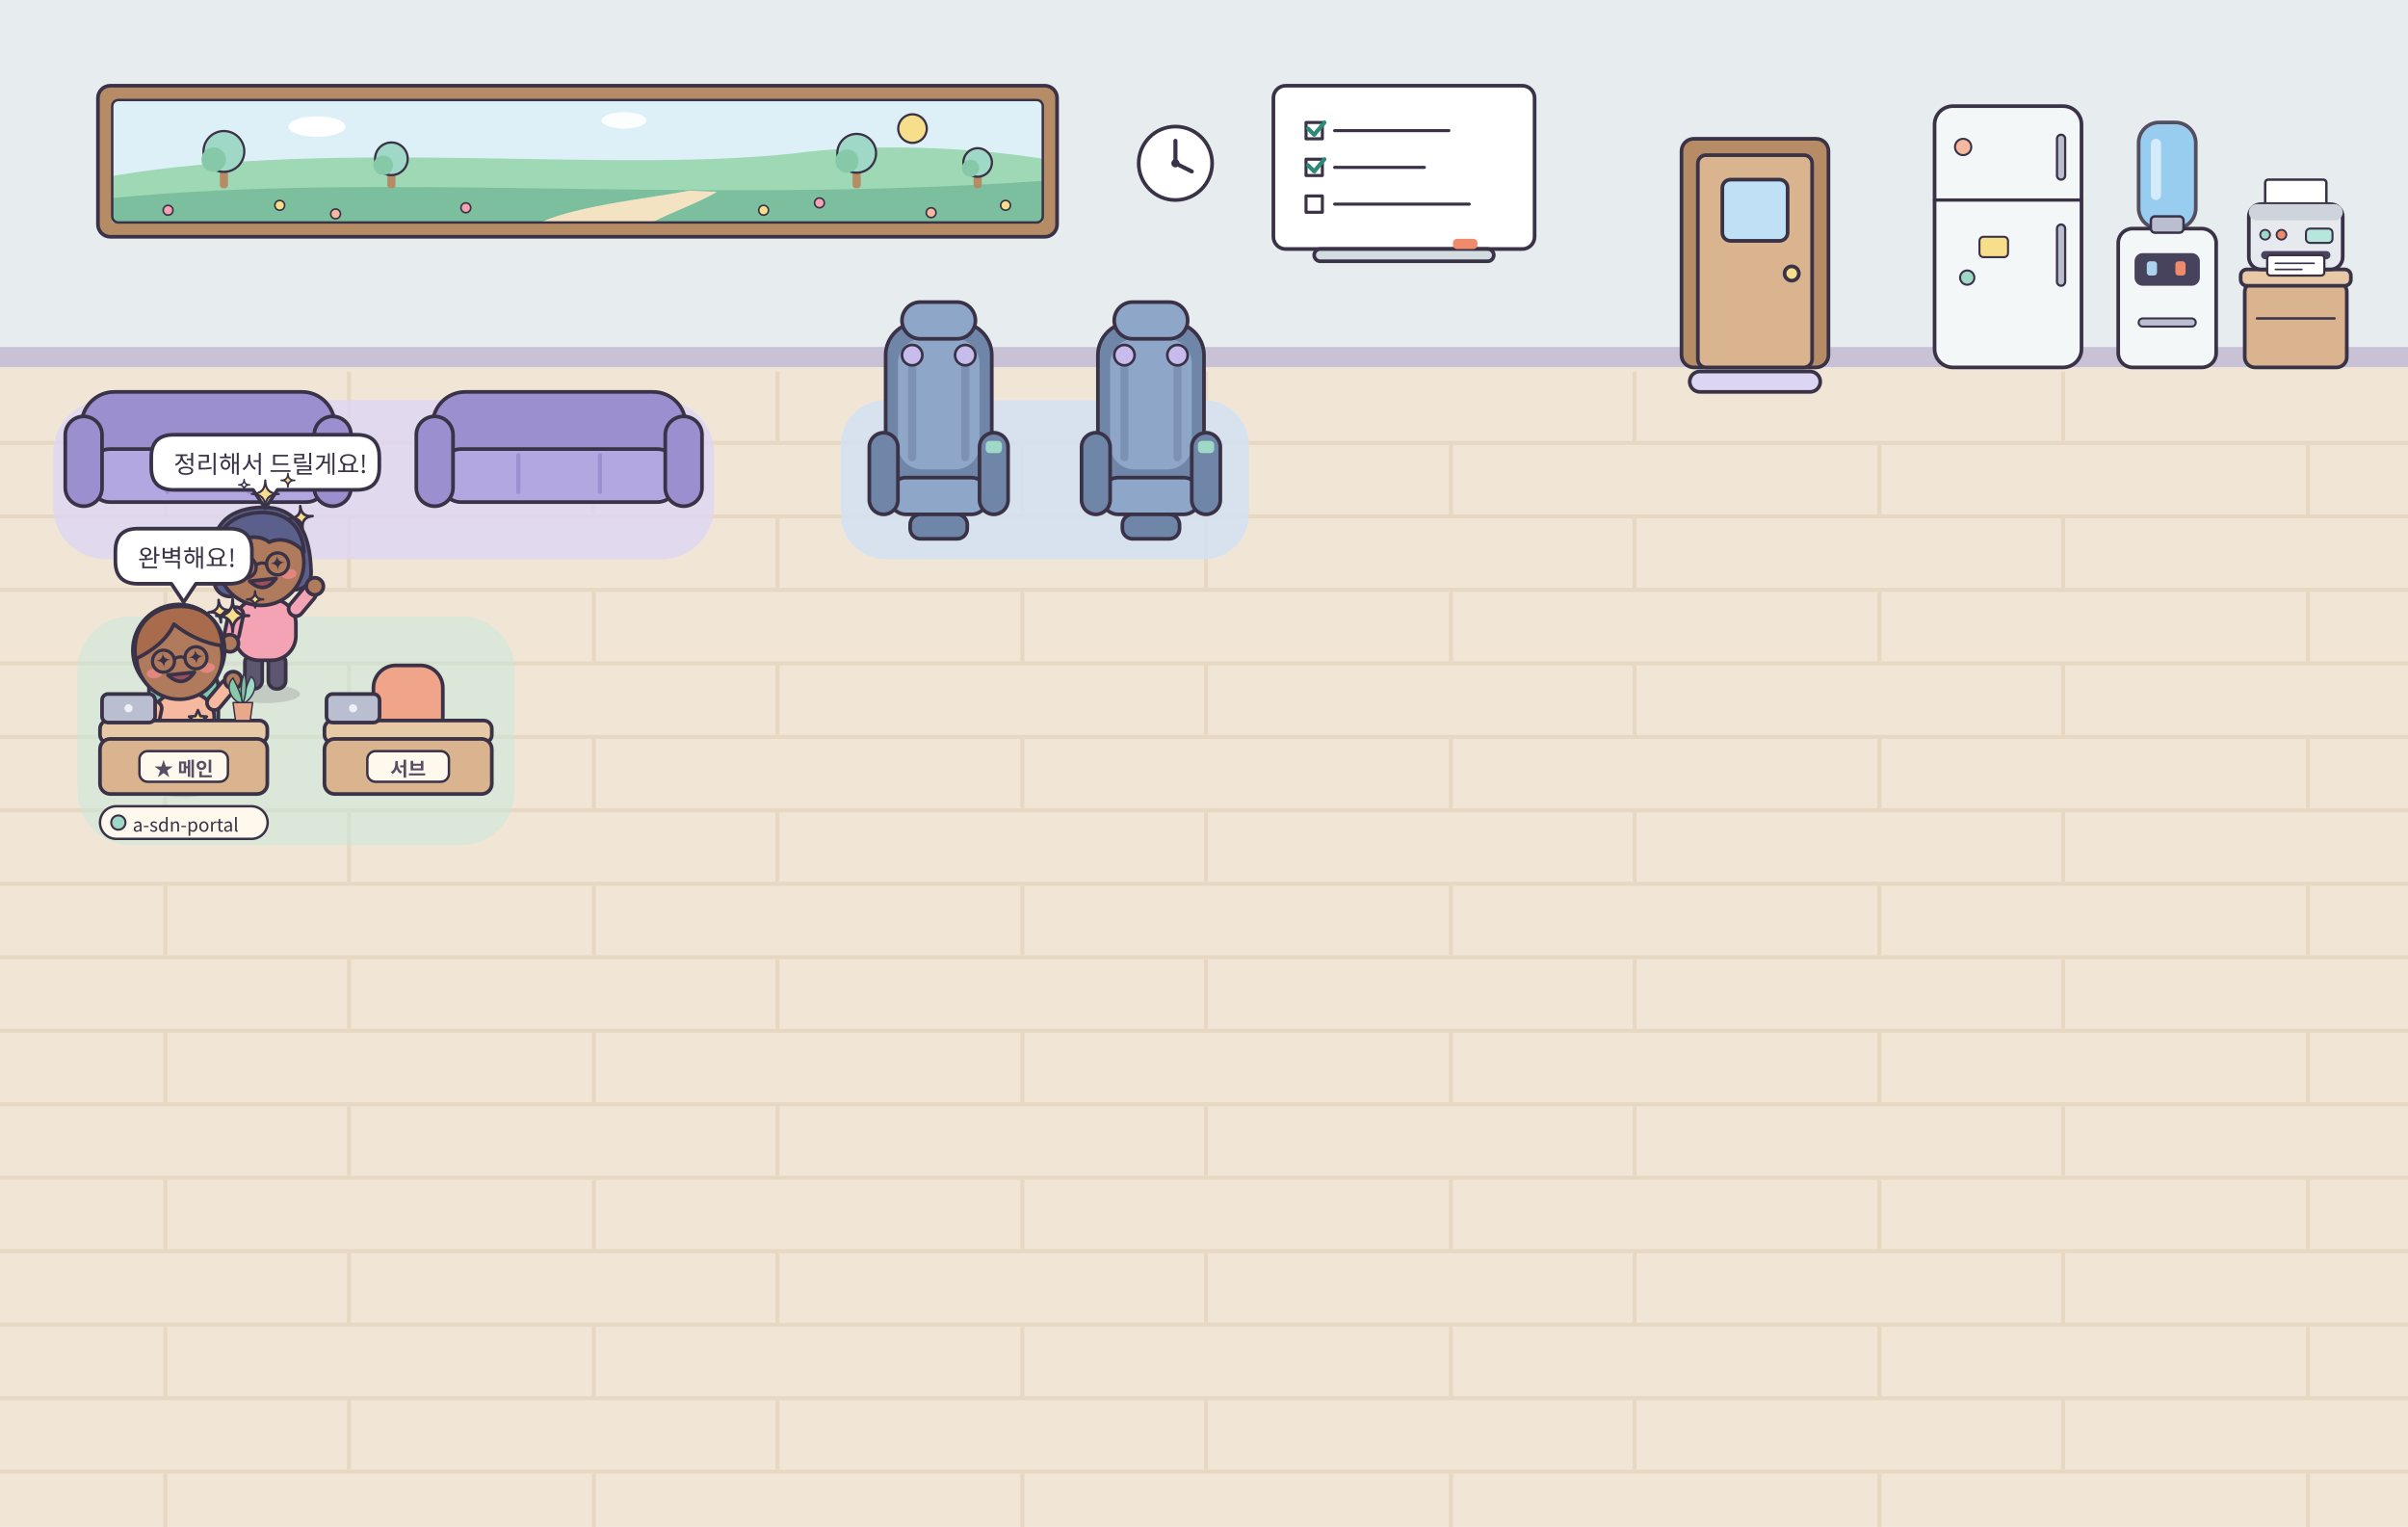
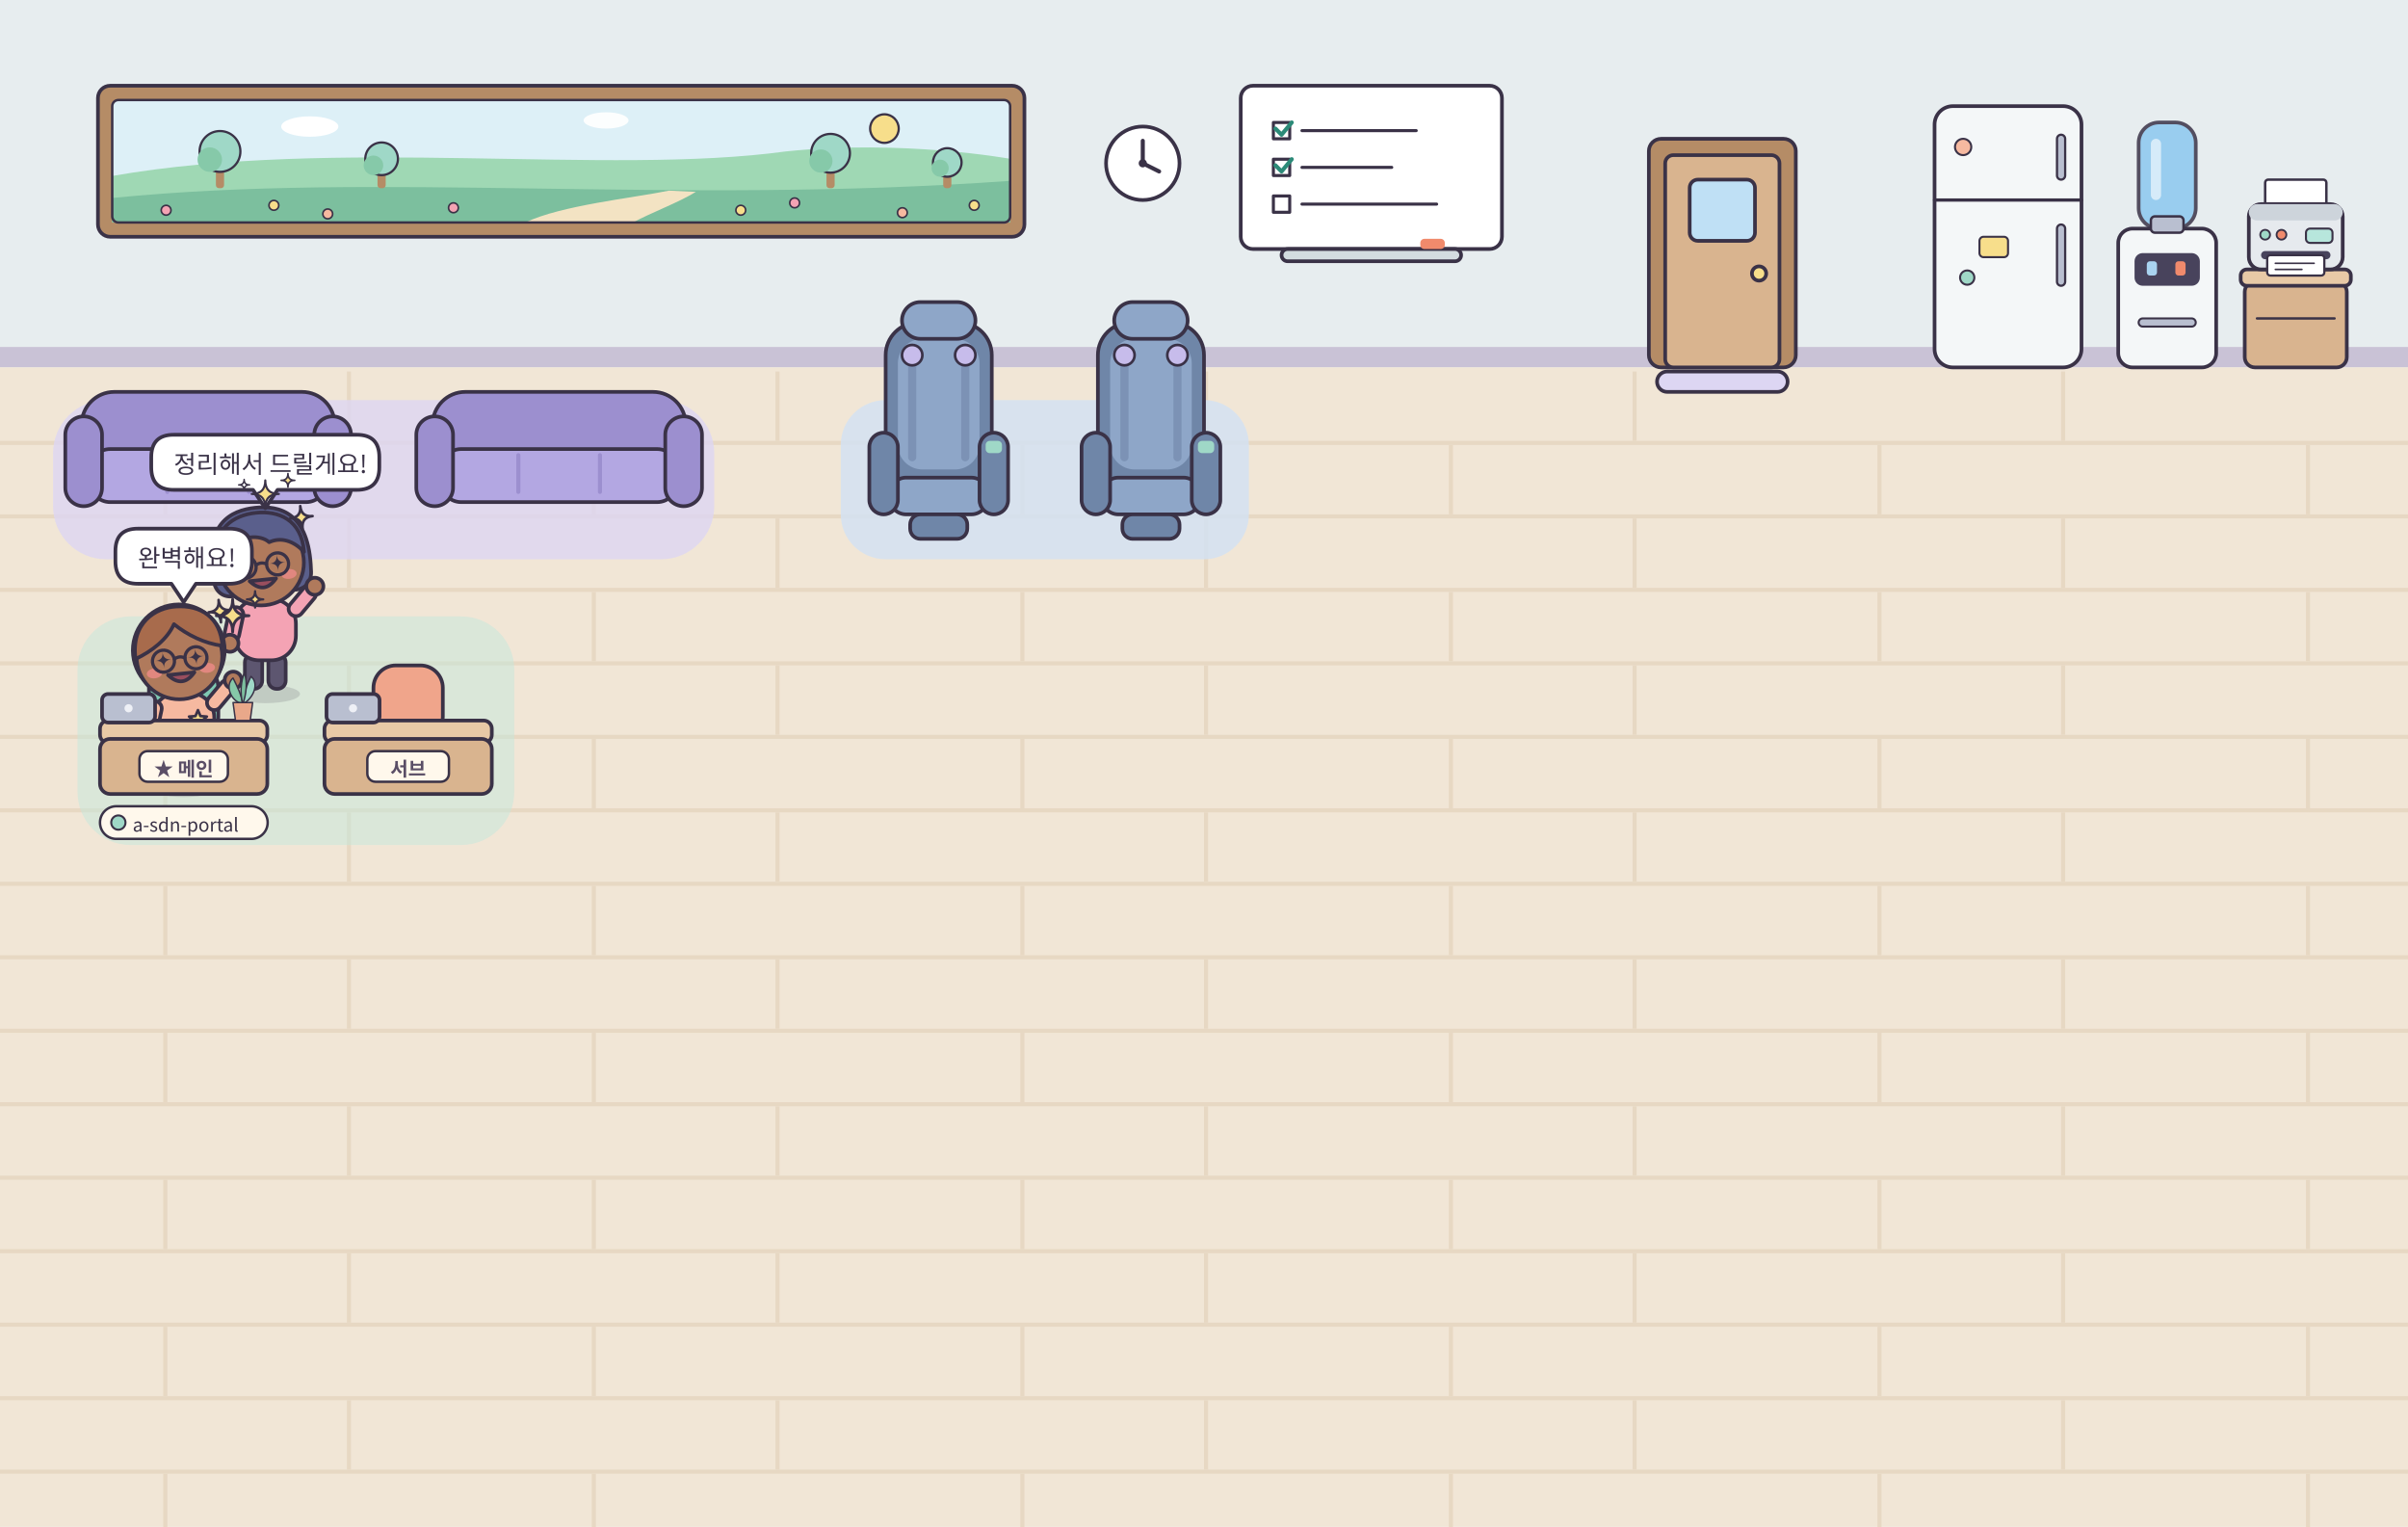
<svg xmlns="http://www.w3.org/2000/svg" viewBox="-20 -20 1180 748" width="1180" height="748" font-family="Apple SD Gothic Neo, Noto Sans CJK KR, Noto Sans KR, WenQuanYi Zen Hei, sans-serif">
  <rect x="-20" y="-20" width="1180" height="180" rx="0" fill="#E7EDEF" />
  <rect x="-20" y="150" width="1180" height="10" rx="0" fill="#C9C2D6" />
  <rect x="-20" y="160" width="1180" height="568" rx="0" fill="#F1E6D6" />
  <rect x="-20" y="196" width="1180" height="2" rx="0" fill="#E7D8C3" />
  <rect x="150" y="162" width="2" height="34" rx="0" fill="#E7D8C3" />
  <rect x="360" y="162" width="2" height="34" rx="0" fill="#E7D8C3" />
  <rect x="570" y="162" width="2" height="34" rx="0" fill="#E7D8C3" />
  <rect x="780" y="162" width="2" height="34" rx="0" fill="#E7D8C3" />
  <rect x="990" y="162" width="2" height="34" rx="0" fill="#E7D8C3" />
  <rect x="-20" y="232" width="1180" height="2" rx="0" fill="#E7D8C3" />
  <rect x="60" y="198" width="2" height="34" rx="0" fill="#E7D8C3" />
  <rect x="270" y="198" width="2" height="34" rx="0" fill="#E7D8C3" />
  <rect x="480" y="198" width="2" height="34" rx="0" fill="#E7D8C3" />
  <rect x="690" y="198" width="2" height="34" rx="0" fill="#E7D8C3" />
  <rect x="900" y="198" width="2" height="34" rx="0" fill="#E7D8C3" />
  <rect x="1110" y="198" width="2" height="34" rx="0" fill="#E7D8C3" />
  <rect x="-20" y="268" width="1180" height="2" rx="0" fill="#E7D8C3" />
  <rect x="150" y="234" width="2" height="34" rx="0" fill="#E7D8C3" />
  <rect x="360" y="234" width="2" height="34" rx="0" fill="#E7D8C3" />
  <rect x="570" y="234" width="2" height="34" rx="0" fill="#E7D8C3" />
  <rect x="780" y="234" width="2" height="34" rx="0" fill="#E7D8C3" />
  <rect x="990" y="234" width="2" height="34" rx="0" fill="#E7D8C3" />
  <rect x="-20" y="304" width="1180" height="2" rx="0" fill="#E7D8C3" />
  <rect x="60" y="270" width="2" height="34" rx="0" fill="#E7D8C3" />
  <rect x="270" y="270" width="2" height="34" rx="0" fill="#E7D8C3" />
  <rect x="480" y="270" width="2" height="34" rx="0" fill="#E7D8C3" />
  <rect x="690" y="270" width="2" height="34" rx="0" fill="#E7D8C3" />
  <rect x="900" y="270" width="2" height="34" rx="0" fill="#E7D8C3" />
  <rect x="1110" y="270" width="2" height="34" rx="0" fill="#E7D8C3" />
  <rect x="-20" y="340" width="1180" height="2" rx="0" fill="#E7D8C3" />
  <rect x="150" y="306" width="2" height="34" rx="0" fill="#E7D8C3" />
  <rect x="360" y="306" width="2" height="34" rx="0" fill="#E7D8C3" />
  <rect x="570" y="306" width="2" height="34" rx="0" fill="#E7D8C3" />
  <rect x="780" y="306" width="2" height="34" rx="0" fill="#E7D8C3" />
  <rect x="990" y="306" width="2" height="34" rx="0" fill="#E7D8C3" />
  <rect x="-20" y="376" width="1180" height="2" rx="0" fill="#E7D8C3" />
  <rect x="60" y="342" width="2" height="34" rx="0" fill="#E7D8C3" />
  <rect x="270" y="342" width="2" height="34" rx="0" fill="#E7D8C3" />
  <rect x="480" y="342" width="2" height="34" rx="0" fill="#E7D8C3" />
  <rect x="690" y="342" width="2" height="34" rx="0" fill="#E7D8C3" />
  <rect x="900" y="342" width="2" height="34" rx="0" fill="#E7D8C3" />
  <rect x="1110" y="342" width="2" height="34" rx="0" fill="#E7D8C3" />
  <rect x="-20" y="412" width="1180" height="2" rx="0" fill="#E7D8C3" />
  <rect x="150" y="378" width="2" height="34" rx="0" fill="#E7D8C3" />
  <rect x="360" y="378" width="2" height="34" rx="0" fill="#E7D8C3" />
  <rect x="570" y="378" width="2" height="34" rx="0" fill="#E7D8C3" />
  <rect x="780" y="378" width="2" height="34" rx="0" fill="#E7D8C3" />
  <rect x="990" y="378" width="2" height="34" rx="0" fill="#E7D8C3" />
  <rect x="-20" y="448" width="1180" height="2" rx="0" fill="#E7D8C3" />
  <rect x="60" y="414" width="2" height="34" rx="0" fill="#E7D8C3" />
  <rect x="270" y="414" width="2" height="34" rx="0" fill="#E7D8C3" />
  <rect x="480" y="414" width="2" height="34" rx="0" fill="#E7D8C3" />
  <rect x="690" y="414" width="2" height="34" rx="0" fill="#E7D8C3" />
  <rect x="900" y="414" width="2" height="34" rx="0" fill="#E7D8C3" />
  <rect x="1110" y="414" width="2" height="34" rx="0" fill="#E7D8C3" />
  <rect x="-20" y="484" width="1180" height="2" rx="0" fill="#E7D8C3" />
  <rect x="150" y="450" width="2" height="34" rx="0" fill="#E7D8C3" />
  <rect x="360" y="450" width="2" height="34" rx="0" fill="#E7D8C3" />
  <rect x="570" y="450" width="2" height="34" rx="0" fill="#E7D8C3" />
  <rect x="780" y="450" width="2" height="34" rx="0" fill="#E7D8C3" />
  <rect x="990" y="450" width="2" height="34" rx="0" fill="#E7D8C3" />
  <rect x="-20" y="520" width="1180" height="2" rx="0" fill="#E7D8C3" />
  <rect x="60" y="486" width="2" height="34" rx="0" fill="#E7D8C3" />
  <rect x="270" y="486" width="2" height="34" rx="0" fill="#E7D8C3" />
  <rect x="480" y="486" width="2" height="34" rx="0" fill="#E7D8C3" />
  <rect x="690" y="486" width="2" height="34" rx="0" fill="#E7D8C3" />
  <rect x="900" y="486" width="2" height="34" rx="0" fill="#E7D8C3" />
  <rect x="1110" y="486" width="2" height="34" rx="0" fill="#E7D8C3" />
  <rect x="-20" y="556" width="1180" height="2" rx="0" fill="#E7D8C3" />
  <rect x="150" y="522" width="2" height="34" rx="0" fill="#E7D8C3" />
  <rect x="360" y="522" width="2" height="34" rx="0" fill="#E7D8C3" />
  <rect x="570" y="522" width="2" height="34" rx="0" fill="#E7D8C3" />
  <rect x="780" y="522" width="2" height="34" rx="0" fill="#E7D8C3" />
  <rect x="990" y="522" width="2" height="34" rx="0" fill="#E7D8C3" />
  <rect x="-20" y="592" width="1180" height="2" rx="0" fill="#E7D8C3" />
  <rect x="60" y="558" width="2" height="34" rx="0" fill="#E7D8C3" />
  <rect x="270" y="558" width="2" height="34" rx="0" fill="#E7D8C3" />
  <rect x="480" y="558" width="2" height="34" rx="0" fill="#E7D8C3" />
  <rect x="690" y="558" width="2" height="34" rx="0" fill="#E7D8C3" />
  <rect x="900" y="558" width="2" height="34" rx="0" fill="#E7D8C3" />
  <rect x="1110" y="558" width="2" height="34" rx="0" fill="#E7D8C3" />
  <rect x="-20" y="628" width="1180" height="2" rx="0" fill="#E7D8C3" />
  <rect x="150" y="594" width="2" height="34" rx="0" fill="#E7D8C3" />
  <rect x="360" y="594" width="2" height="34" rx="0" fill="#E7D8C3" />
  <rect x="570" y="594" width="2" height="34" rx="0" fill="#E7D8C3" />
  <rect x="780" y="594" width="2" height="34" rx="0" fill="#E7D8C3" />
  <rect x="990" y="594" width="2" height="34" rx="0" fill="#E7D8C3" />
  <rect x="-20" y="664" width="1180" height="2" rx="0" fill="#E7D8C3" />
  <rect x="60" y="630" width="2" height="34" rx="0" fill="#E7D8C3" />
  <rect x="270" y="630" width="2" height="34" rx="0" fill="#E7D8C3" />
  <rect x="480" y="630" width="2" height="34" rx="0" fill="#E7D8C3" />
  <rect x="690" y="630" width="2" height="34" rx="0" fill="#E7D8C3" />
  <rect x="900" y="630" width="2" height="34" rx="0" fill="#E7D8C3" />
  <rect x="1110" y="630" width="2" height="34" rx="0" fill="#E7D8C3" />
  <rect x="-20" y="700" width="1180" height="2" rx="0" fill="#E7D8C3" />
  <rect x="150" y="666" width="2" height="34" rx="0" fill="#E7D8C3" />
  <rect x="360" y="666" width="2" height="34" rx="0" fill="#E7D8C3" />
  <rect x="570" y="666" width="2" height="34" rx="0" fill="#E7D8C3" />
  <rect x="780" y="666" width="2" height="34" rx="0" fill="#E7D8C3" />
  <rect x="990" y="666" width="2" height="34" rx="0" fill="#E7D8C3" />
  <rect x="-20" y="736" width="1180" height="2" rx="0" fill="#E7D8C3" />
  <rect x="60" y="702" width="2" height="34" rx="0" fill="#E7D8C3" />
  <rect x="270" y="702" width="2" height="34" rx="0" fill="#E7D8C3" />
  <rect x="480" y="702" width="2" height="34" rx="0" fill="#E7D8C3" />
  <rect x="690" y="702" width="2" height="34" rx="0" fill="#E7D8C3" />
  <rect x="900" y="702" width="2" height="34" rx="0" fill="#E7D8C3" />
  <rect x="1110" y="702" width="2" height="34" rx="0" fill="#E7D8C3" />
  <rect x="18" y="282" width="214" height="112" rx="26" fill="#C3E7DC" opacity="0.5" />
  <rect x="6" y="176" width="324" height="78" rx="26" fill="#DDD6F3" opacity="0.8" />
  <rect x="392" y="176" width="200" height="78" rx="22" fill="#D4E2F2" opacity="0.85" />
-   <rect x="808" y="162" width="64" height="10" rx="5" fill="#DDD6F3" stroke="#3A3247" stroke-width="1.8" stroke-linecap="round" stroke-linejoin="round" />
-   <rect x="28" y="22" width="470" height="74" rx="6" fill="#B58C66" stroke="#3A3247" stroke-width="1.8" stroke-linecap="round" stroke-linejoin="round" />
-   <rect x="35" y="29" width="456" height="60" rx="3" fill="#DDF0F7" />
-   <circle cx="427.16" cy="43" r="7" fill="#F7DE8B" stroke="#3A3247" stroke-width="1.1" stroke-linecap="round" stroke-linejoin="round" />
-   <ellipse cx="135.32" cy="42" rx="14" ry="5" fill="#FFFFFF" />
-   <ellipse cx="285.8" cy="39" rx="11" ry="4" fill="#FFFFFF" opacity="0.9" />
-   <path d="M35,66.2 C149,47 285.8,66.2 377,54.2 C436.28,48.2 491,57.8 491,57.8 L491,89 L35,89 Z" fill="#9FD8B4" />
-   <path d="M35,77 C171.8,63.8 317.72,80.6 491,68.6 L491,89 L35,89 Z" fill="#7CBF9E" />
-   <path d="M244.76,89 C263,80.6 299.48,77 317.72,73.4 L331.4,74 C322.28,79.4 308.6,84.2 299.48,89 Z" fill="#F3E3C3" />
-   <rect x="87.72" y="60.2" width="4" height="12" rx="1.5" fill="#B58C66" />
-   <circle cx="89.72" cy="54.2" r="10" fill="#9FD8C7" stroke="#3A3247" stroke-width="1.1" stroke-linecap="round" stroke-linejoin="round" />
-   <circle cx="84.72" cy="58.2" r="6" fill="#86C9A9" />
-   <rect x="169.8" y="62.6" width="4" height="9.6" rx="1.5" fill="#B58C66" />
-   <circle cx="171.8" cy="57.8" r="8" fill="#9FD8C7" stroke="#3A3247" stroke-width="1.1" stroke-linecap="round" stroke-linejoin="round" />
-   <circle cx="167.8" cy="61" r="4.8" fill="#86C9A9" />
-   <rect x="397.8" y="60.8" width="4" height="11.4" rx="1.5" fill="#B58C66" />
-   <circle cx="399.8" cy="55.1" r="9.5" fill="#9FD8C7" stroke="#3A3247" stroke-width="1.1" stroke-linecap="round" stroke-linejoin="round" />
-   <circle cx="395.05" cy="58.9" r="5.7" fill="#86C9A9" />
-   <rect x="457.08" y="63.8" width="4" height="8.4" rx="1.5" fill="#B58C66" />
-   <circle cx="459.08" cy="59.6" r="7" fill="#9FD8C7" stroke="#3A3247" stroke-width="1.1" stroke-linecap="round" stroke-linejoin="round" />
-   <circle cx="455.58" cy="62.4" r="4.2" fill="#86C9A9" />
-   <circle cx="62.36" cy="83" r="2.4" fill="#F4A3B4" stroke="#3A3247" stroke-width="0.8" stroke-linecap="round" stroke-linejoin="round" />
-   <circle cx="117.08" cy="80.6" r="2.4" fill="#F7DE8B" stroke="#3A3247" stroke-width="0.8" stroke-linecap="round" stroke-linejoin="round" />
-   <circle cx="144.44" cy="84.8" r="2.4" fill="#F6B9A0" stroke="#3A3247" stroke-width="0.8" stroke-linecap="round" stroke-linejoin="round" />
-   <circle cx="208.28" cy="81.8" r="2.4" fill="#F4A3B4" stroke="#3A3247" stroke-width="0.8" stroke-linecap="round" stroke-linejoin="round" />
-   <circle cx="354.2" cy="83" r="2.4" fill="#F7DE8B" stroke="#3A3247" stroke-width="0.8" stroke-linecap="round" stroke-linejoin="round" />
-   <circle cx="381.56" cy="79.4" r="2.4" fill="#F4A3B4" stroke="#3A3247" stroke-width="0.8" stroke-linecap="round" stroke-linejoin="round" />
-   <circle cx="436.28" cy="84.2" r="2.4" fill="#F6B9A0" stroke="#3A3247" stroke-width="0.8" stroke-linecap="round" stroke-linejoin="round" />
-   <circle cx="472.76" cy="80.6" r="2.4" fill="#F7DE8B" stroke="#3A3247" stroke-width="0.8" stroke-linecap="round" stroke-linejoin="round" />
-   <rect x="35" y="29" width="456" height="60" rx="3" fill="none" stroke="#3A3247" stroke-width="1.2" stroke-linecap="round" stroke-linejoin="round" />
-   <circle cx="556" cy="60" r="18" fill="#FFFFFF" stroke="#3A3247" stroke-width="1.8" stroke-linecap="round" stroke-linejoin="round" />
-   <path d="M556,60 L556,49 M556,60 L564,64" fill="none" stroke="#3A3247" stroke-width="2" stroke-linecap="round" stroke-linejoin="round" />
-   <circle cx="556" cy="60" r="2" fill="#3A3247" />
-   <rect x="604" y="22" width="128" height="80" rx="6" fill="#FFFFFF" stroke="#3A3247" stroke-width="1.8" stroke-linecap="round" stroke-linejoin="round" />
-   <path d="M620,40 L628,40 L628,48 L620,48 Z M634,44 L690,44 M620,58 L628,58 L628,66 L620,66 Z M634,62 L678,62 M620,76 L628,76 L628,84 L620,84 Z M634,80 L700,80" fill="none" stroke="#3A3247" stroke-width="1.5" stroke-linecap="round" stroke-linejoin="round" />
-   <path d="M621,43 L624,46 L629,40 M621,61 L624,64 L629,58" fill="none" stroke="#2C8A78" stroke-width="2" stroke-linecap="round" stroke-linejoin="round" />
-   <rect x="624" y="102" width="88" height="6" rx="3" fill="#D3DCE0" stroke="#3A3247" stroke-width="1.8" stroke-linecap="round" stroke-linejoin="round" />
-   <rect x="692" y="97" width="12" height="5" rx="2" fill="#F08A6C" />
-   <rect x="804" y="48" width="72" height="112" rx="6" fill="#B58C66" stroke="#3A3247" stroke-width="1.8" stroke-linecap="round" stroke-linejoin="round" />
-   <rect x="812" y="56" width="56" height="104" rx="4" fill="#D9B48F" stroke="#3A3247" stroke-width="1.8" stroke-linecap="round" stroke-linejoin="round" />
-   <rect x="824" y="68" width="32" height="30" rx="4" fill="#BFE0F5" stroke="#3A3247" stroke-width="1.8" stroke-linecap="round" stroke-linejoin="round" />
-   <circle cx="858" cy="114" r="3.5" fill="#F7DE8B" stroke="#3A3247" stroke-width="1.8" stroke-linecap="round" stroke-linejoin="round" />
+   <rect x="792" y="162" width="64" height="10" rx="5" fill="#DDD6F3" stroke="#3A3247" stroke-width="1.8" stroke-linecap="round" stroke-linejoin="round" />
+   <rect x="28" y="22" width="454" height="74" rx="6" fill="#B58C66" stroke="#3A3247" stroke-width="1.8" stroke-linecap="round" stroke-linejoin="round" />
+   <rect x="35" y="29" width="440" height="60" rx="3" fill="#DDF0F7" />
+   <circle cx="413.4" cy="43" r="7" fill="#F7DE8B" stroke="#3A3247" stroke-width="1.1" stroke-linecap="round" stroke-linejoin="round" />
+   <ellipse cx="131.8" cy="42" rx="14" ry="5" fill="#FFFFFF" />
+   <ellipse cx="277" cy="39" rx="11" ry="4" fill="#FFFFFF" opacity="0.9" />
+   <path d="M35,66.2 C145,47 277,66.2 365,54.2 C422.2,48.2 475,57.8 475,57.8 L475,89 L35,89 Z" fill="#9FD8B4" />
+   <path d="M35,77 C167,63.8 307.8,80.6 475,68.6 L475,89 L35,89 Z" fill="#7CBF9E" />
+   <path d="M237.4,89 C255,80.6 290.2,77 307.8,73.4 L321,74 C312.2,79.4 299,84.2 290.2,89 Z" fill="#F3E3C3" />
+   <rect x="85.8" y="60.2" width="4" height="12" rx="1.5" fill="#B58C66" />
+   <circle cx="87.8" cy="54.2" r="10" fill="#9FD8C7" stroke="#3A3247" stroke-width="1.1" stroke-linecap="round" stroke-linejoin="round" />
+   <circle cx="82.8" cy="58.2" r="6" fill="#86C9A9" />
+   <rect x="165" y="62.6" width="4" height="9.6" rx="1.5" fill="#B58C66" />
+   <circle cx="167" cy="57.8" r="8" fill="#9FD8C7" stroke="#3A3247" stroke-width="1.1" stroke-linecap="round" stroke-linejoin="round" />
+   <circle cx="163" cy="61" r="4.8" fill="#86C9A9" />
+   <rect x="385" y="60.8" width="4" height="11.4" rx="1.5" fill="#B58C66" />
+   <circle cx="387" cy="55.1" r="9.5" fill="#9FD8C7" stroke="#3A3247" stroke-width="1.1" stroke-linecap="round" stroke-linejoin="round" />
+   <circle cx="382.25" cy="58.9" r="5.7" fill="#86C9A9" />
+   <rect x="442.2" y="63.8" width="4" height="8.4" rx="1.5" fill="#B58C66" />
+   <circle cx="444.2" cy="59.6" r="7" fill="#9FD8C7" stroke="#3A3247" stroke-width="1.1" stroke-linecap="round" stroke-linejoin="round" />
+   <circle cx="440.7" cy="62.4" r="4.2" fill="#86C9A9" />
+   <circle cx="61.4" cy="83" r="2.4" fill="#F4A3B4" stroke="#3A3247" stroke-width="0.8" stroke-linecap="round" stroke-linejoin="round" />
+   <circle cx="114.2" cy="80.6" r="2.4" fill="#F7DE8B" stroke="#3A3247" stroke-width="0.8" stroke-linecap="round" stroke-linejoin="round" />
+   <circle cx="140.6" cy="84.8" r="2.4" fill="#F6B9A0" stroke="#3A3247" stroke-width="0.8" stroke-linecap="round" stroke-linejoin="round" />
+   <circle cx="202.2" cy="81.8" r="2.4" fill="#F4A3B4" stroke="#3A3247" stroke-width="0.8" stroke-linecap="round" stroke-linejoin="round" />
+   <circle cx="343" cy="83" r="2.4" fill="#F7DE8B" stroke="#3A3247" stroke-width="0.8" stroke-linecap="round" stroke-linejoin="round" />
+   <circle cx="369.4" cy="79.4" r="2.4" fill="#F4A3B4" stroke="#3A3247" stroke-width="0.8" stroke-linecap="round" stroke-linejoin="round" />
+   <circle cx="422.2" cy="84.2" r="2.4" fill="#F6B9A0" stroke="#3A3247" stroke-width="0.8" stroke-linecap="round" stroke-linejoin="round" />
+   <circle cx="457.4" cy="80.6" r="2.4" fill="#F7DE8B" stroke="#3A3247" stroke-width="0.8" stroke-linecap="round" stroke-linejoin="round" />
+   <rect x="35" y="29" width="440" height="60" rx="3" fill="none" stroke="#3A3247" stroke-width="1.2" stroke-linecap="round" stroke-linejoin="round" />
+   <circle cx="540" cy="60" r="18" fill="#FFFFFF" stroke="#3A3247" stroke-width="1.8" stroke-linecap="round" stroke-linejoin="round" />
+   <path d="M540,60 L540,49 M540,60 L548,64" fill="none" stroke="#3A3247" stroke-width="2" stroke-linecap="round" stroke-linejoin="round" />
+   <circle cx="540" cy="60" r="2" fill="#3A3247" />
+   <rect x="588" y="22" width="128" height="80" rx="6" fill="#FFFFFF" stroke="#3A3247" stroke-width="1.8" stroke-linecap="round" stroke-linejoin="round" />
+   <path d="M604,40 L612,40 L612,48 L604,48 Z M618,44 L674,44 M604,58 L612,58 L612,66 L604,66 Z M618,62 L662,62 M604,76 L612,76 L612,84 L604,84 Z M618,80 L684,80" fill="none" stroke="#3A3247" stroke-width="1.5" stroke-linecap="round" stroke-linejoin="round" />
+   <path d="M605,43 L608,46 L613,40 M605,61 L608,64 L613,58" fill="none" stroke="#2C8A78" stroke-width="2" stroke-linecap="round" stroke-linejoin="round" />
+   <rect x="608" y="102" width="88" height="6" rx="3" fill="#D3DCE0" stroke="#3A3247" stroke-width="1.8" stroke-linecap="round" stroke-linejoin="round" />
+   <rect x="676" y="97" width="12" height="5" rx="2" fill="#F08A6C" />
+   <rect x="788" y="48" width="72" height="112" rx="6" fill="#B58C66" stroke="#3A3247" stroke-width="1.8" stroke-linecap="round" stroke-linejoin="round" />
+   <rect x="796" y="56" width="56" height="104" rx="4" fill="#D9B48F" stroke="#3A3247" stroke-width="1.8" stroke-linecap="round" stroke-linejoin="round" />
+   <rect x="808" y="68" width="32" height="30" rx="4" fill="#BFE0F5" stroke="#3A3247" stroke-width="1.8" stroke-linecap="round" stroke-linejoin="round" />
+   <circle cx="842" cy="114" r="3.5" fill="#F7DE8B" stroke="#3A3247" stroke-width="1.8" stroke-linecap="round" stroke-linejoin="round" />
  <rect x="928" y="32" width="72" height="128" rx="9" fill="#F4F7F8" stroke="#3A3247" stroke-width="1.8" stroke-linecap="round" stroke-linejoin="round" />
  <path d="M928,78 L1000,78" fill="none" stroke="#3A3247" stroke-width="1.6" stroke-linecap="round" stroke-linejoin="round" />
  <rect x="988" y="46" width="4" height="22" rx="2" fill="#B9BFD0" stroke="#3A3247" stroke-width="1.1" stroke-linecap="round" stroke-linejoin="round" />
  <rect x="988" y="90" width="4" height="30" rx="2" fill="#B9BFD0" stroke="#3A3247" stroke-width="1.1" stroke-linecap="round" stroke-linejoin="round" />
  <circle cx="942" cy="52" r="4" fill="#F6B9A0" stroke="#3A3247" stroke-width="1" stroke-linecap="round" stroke-linejoin="round" />
  <rect x="950" y="96" width="14" height="10" rx="2" fill="#F7DE8B" stroke="#3A3247" stroke-width="1" stroke-linecap="round" stroke-linejoin="round" />
  <circle cx="944" cy="116" r="3.5" fill="#9FD8C7" stroke="#3A3247" stroke-width="1" stroke-linecap="round" stroke-linejoin="round" />
  <rect x="1018" y="92" width="48" height="68" rx="7" fill="#F4F7F8" stroke="#3A3247" stroke-width="1.8" stroke-linecap="round" stroke-linejoin="round" />
  <rect x="1026" y="104" width="32" height="16" rx="4" fill="#48435C" />
  <rect x="1032" y="108" width="5" height="7" rx="1.5" fill="#A9D3F0" />
  <rect x="1046" y="108" width="5" height="7" rx="1.5" fill="#F08A6C" />
  <rect x="1028" y="136" width="28" height="4" rx="2" fill="#B9BFD0" stroke="#3A3247" stroke-width="1" stroke-linecap="round" stroke-linejoin="round" />
  <rect x="1028" y="40" width="28" height="52" rx="10" fill="#8CC8EE" stroke="#3A3247" stroke-width="1.8" stroke-linecap="round" stroke-linejoin="round" opacity="0.85" />
  <rect x="1034" y="48" width="5" height="30" rx="2.5" fill="#FFFFFF" opacity="0.6" />
  <rect x="1034" y="86" width="16" height="8" rx="2" fill="#B9BFD0" stroke="#3A3247" stroke-width="1.2" stroke-linecap="round" stroke-linejoin="round" />
  <rect x="1080" y="118" width="50" height="42" rx="5" fill="#D9B48F" stroke="#3A3247" stroke-width="1.8" stroke-linecap="round" stroke-linejoin="round" />
  <rect x="1078" y="112" width="54" height="8" rx="3" fill="#E8C9A6" stroke="#3A3247" stroke-width="1.8" stroke-linecap="round" stroke-linejoin="round" />
  <path d="M1086,136 L1124,136" fill="none" stroke="#3A3247" stroke-width="1.2" stroke-linecap="round" stroke-linejoin="round" />
  <rect x="1090" y="68" width="30" height="18" rx="1.5" fill="#FFFFFF" stroke="#3A3247" stroke-width="1.2" stroke-linecap="round" stroke-linejoin="round" />
  <rect x="1082" y="80" width="46" height="32" rx="6" fill="#E6EAEE" stroke="#3A3247" stroke-width="1.8" stroke-linecap="round" stroke-linejoin="round" />
  <rect x="1082" y="80" width="46" height="8" rx="4" fill="#CDD4DB" />
  <rect x="1110" y="92" width="13" height="7" rx="2" fill="#78E1C3" fill-opacity="0.42" stroke="#3A3247" stroke-width="1" stroke-linecap="round" stroke-linejoin="round" />
  <circle cx="1090" cy="95" r="2.4" fill="#9FD8C7" stroke="#3A3247" stroke-width="0.9" stroke-linecap="round" stroke-linejoin="round" />
  <circle cx="1098" cy="95" r="2.4" fill="#F08A6C" stroke="#3A3247" stroke-width="0.9" stroke-linecap="round" stroke-linejoin="round" />
  <rect x="1088" y="103" width="34" height="4" rx="2" fill="#48435C" />
  <rect x="1091" y="105" width="28" height="10" rx="1.5" fill="#FFFFFF" stroke="#3A3247" stroke-width="1.1" stroke-linecap="round" stroke-linejoin="round" />
  <path d="M1095,109 L1114,109 M1095,112 L1108,112" fill="none" stroke="#3A3247" stroke-width="0.8" stroke-linecap="round" stroke-linejoin="round" />
  <rect x="29" y="375" width="82.16" height="16" rx="8" fill="#FFF8EC" stroke="#3A3247" stroke-width="1.2" stroke-linecap="round" stroke-linejoin="round" />
  <circle cx="38" cy="383" r="3.5" fill="#9FD8C7" stroke="#3A3247" stroke-width="1" stroke-linecap="round" stroke-linejoin="round" />
  <text x="45" y="383.5" font-size="9" text-anchor="start" dominant-baseline="central" fill="#3A3247">a-sdn-portal</text>
  <rect x="20" y="172" width="124" height="38" rx="16" fill="#9C8FCF" stroke="#3A3247" stroke-width="1.8" stroke-linecap="round" stroke-linejoin="round" />
  <rect x="192" y="172" width="124" height="38" rx="16" fill="#9C8FCF" stroke="#3A3247" stroke-width="1.8" stroke-linecap="round" stroke-linejoin="round" />
  <rect x="24" y="200" width="116" height="26" rx="10" fill="#B3A7E2" stroke="#3A3247" stroke-width="1.8" stroke-linecap="round" stroke-linejoin="round" />
  <rect x="61" y="202" width="2" height="20" rx="1" fill="#9C8FCF" />
  <rect x="101" y="202" width="2" height="20" rx="1" fill="#9C8FCF" />
  <rect x="12" y="184" width="18" height="44" rx="9" fill="#9C8FCF" stroke="#3A3247" stroke-width="1.8" stroke-linecap="round" stroke-linejoin="round" />
  <rect x="134" y="184" width="18" height="44" rx="9" fill="#9C8FCF" stroke="#3A3247" stroke-width="1.8" stroke-linecap="round" stroke-linejoin="round" />
  <rect x="196" y="200" width="116" height="26" rx="10" fill="#B3A7E2" stroke="#3A3247" stroke-width="1.8" stroke-linecap="round" stroke-linejoin="round" />
  <rect x="233" y="202" width="2" height="20" rx="1" fill="#9C8FCF" />
  <rect x="273" y="202" width="2" height="20" rx="1" fill="#9C8FCF" />
  <rect x="184" y="184" width="18" height="44" rx="9" fill="#9C8FCF" stroke="#3A3247" stroke-width="1.8" stroke-linecap="round" stroke-linejoin="round" />
  <rect x="306" y="184" width="18" height="44" rx="9" fill="#9C8FCF" stroke="#3A3247" stroke-width="1.8" stroke-linecap="round" stroke-linejoin="round" />
  <rect x="414" y="138" width="52" height="80" rx="16" fill="#6F86A8" stroke="#3A3247" stroke-width="1.8" stroke-linecap="round" stroke-linejoin="round" />
  <rect x="420" y="146" width="40" height="64" rx="12" fill="#8EA6C8" />
  <rect x="422" y="128" width="36" height="18" rx="9" fill="#8EA6C8" stroke="#3A3247" stroke-width="1.8" stroke-linecap="round" stroke-linejoin="round" />
  <rect x="518" y="138" width="52" height="80" rx="16" fill="#6F86A8" stroke="#3A3247" stroke-width="1.8" stroke-linecap="round" stroke-linejoin="round" />
  <rect x="524" y="146" width="40" height="64" rx="12" fill="#8EA6C8" />
  <rect x="526" y="128" width="36" height="18" rx="9" fill="#8EA6C8" stroke="#3A3247" stroke-width="1.8" stroke-linecap="round" stroke-linejoin="round" />
  <rect x="425" y="150" width="4" height="56" rx="2" fill="#6F86A8" opacity="0.6" />
  <rect x="451" y="150" width="4" height="56" rx="2" fill="#6F86A8" opacity="0.6" />
  <circle cx="427" cy="154" r="5" fill="#C7BCEB" stroke="#3A3247" stroke-width="1.3" stroke-linecap="round" stroke-linejoin="round" />
  <circle cx="453" cy="154" r="5" fill="#C7BCEB" stroke="#3A3247" stroke-width="1.3" stroke-linecap="round" stroke-linejoin="round" />
  <rect x="529" y="150" width="4" height="56" rx="2" fill="#6F86A8" opacity="0.6" />
  <rect x="555" y="150" width="4" height="56" rx="2" fill="#6F86A8" opacity="0.6" />
  <circle cx="531" cy="154" r="5" fill="#C7BCEB" stroke="#3A3247" stroke-width="1.3" stroke-linecap="round" stroke-linejoin="round" />
  <circle cx="557" cy="154" r="5" fill="#C7BCEB" stroke="#3A3247" stroke-width="1.3" stroke-linecap="round" stroke-linejoin="round" />
  <rect x="416" y="214" width="48" height="18" rx="8" fill="#8EA6C8" stroke="#3A3247" stroke-width="1.8" stroke-linecap="round" stroke-linejoin="round" />
  <rect x="406" y="192" width="14" height="40" rx="7" fill="#6F86A8" stroke="#3A3247" stroke-width="1.8" stroke-linecap="round" stroke-linejoin="round" />
  <rect x="460" y="192" width="14" height="40" rx="7" fill="#6F86A8" stroke="#3A3247" stroke-width="1.8" stroke-linecap="round" stroke-linejoin="round" />
  <rect x="463" y="196" width="8" height="6" rx="2" fill="#9FD8C7" />
  <rect x="426" y="232" width="28" height="12" rx="5" fill="#6F86A8" stroke="#3A3247" stroke-width="1.8" stroke-linecap="round" stroke-linejoin="round" />
  <rect x="520" y="214" width="48" height="18" rx="8" fill="#8EA6C8" stroke="#3A3247" stroke-width="1.8" stroke-linecap="round" stroke-linejoin="round" />
  <rect x="510" y="192" width="14" height="40" rx="7" fill="#6F86A8" stroke="#3A3247" stroke-width="1.8" stroke-linecap="round" stroke-linejoin="round" />
  <rect x="564" y="192" width="14" height="40" rx="7" fill="#6F86A8" stroke="#3A3247" stroke-width="1.8" stroke-linecap="round" stroke-linejoin="round" />
  <rect x="567" y="196" width="8" height="6" rx="2" fill="#9FD8C7" />
  <rect x="530" y="232" width="28" height="12" rx="5" fill="#6F86A8" stroke="#3A3247" stroke-width="1.8" stroke-linecap="round" stroke-linejoin="round" />
  <g transform="translate(110,320)">
    <ellipse cx="0" cy="0" rx="17" ry="4.5" fill="#3A3247" fill-opacity="0.16" />
    <g transform="translate(0,-2.5) scale(1,1)">
      <g transform="translate(0,0)">
        <rect x="-10" y="-17" width="8.5" height="17" rx="4" fill="#5D5670" stroke="#3A3247" stroke-width="1.8" stroke-linecap="round" stroke-linejoin="round" />
      </g>
      <g transform="translate(0,0)">
        <rect x="1.5" y="-17" width="8.5" height="17" rx="4" fill="#5D5670" stroke="#3A3247" stroke-width="1.8" stroke-linecap="round" stroke-linejoin="round" />
      </g>
      <g transform="translate(0,-62) rotate(-6,0,20)">
        <path d="M-24,6 C-26,-22 -12,-27 0,-27 C12,-27 26,-22 24,6 C24,12 20,15 16,15 L-16,15 C-20,15 -24,12 -24,6 Z" fill="#5A5F8C" stroke="#3A3247" stroke-width="1.8" stroke-linecap="round" stroke-linejoin="round" />
      </g>
      <g transform="">
        <rect x="-15" y="-44" width="30" height="30" rx="12" fill="#F4A3B4" stroke="#3A3247" stroke-width="1.8" stroke-linecap="round" stroke-linejoin="round" />
      </g>
      <g transform="translate(0,-62) rotate(-6,0,20)">
        <circle cx="0" cy="0" r="21" fill="#B07A5C" stroke="#3A3247" stroke-width="1.8" stroke-linecap="round" stroke-linejoin="round" />
        <ellipse cx="-13" cy="7" rx="3.8" ry="2.4" fill="#F48C8C" opacity="0.72" />
        <ellipse cx="13" cy="7" rx="3.8" ry="2.4" fill="#F48C8C" opacity="0.72" />
        <g transform="translate(0,1) scale(1,1) translate(0,-1)">
          <path d="M-8,-3 Q-8,1 -4,1 Q-8,1 -8,5 Q-8,1 -12,1 Q-8,1 -8,-3 Z" fill="#3A3247" />
          <path d="M8,-3 Q8,1 12,1 Q8,1 8,5 Q8,1 4,1 Q8,1 8,-3 Z" fill="#3A3247" />
        </g>
        <path d="M-6.5,8.5 Q0,16 6.5,8.5 Z" fill="#9A4E5E" stroke="#3A3247" stroke-width="1.8" stroke-linecap="round" stroke-linejoin="round" />
        <path d="M-21.5,-3 C-22,-19 -11,-24.5 0,-24.5 C11,-24.5 22,-19 21.5,-3 C17,-9 11,-11.5 5,-9.5 C1,-14 -9,-14 -13,-9 C-16,-8 -19,-6 -21.5,-3 Z" fill="#5A5F8C" stroke="#3A3247" stroke-width="1.8" stroke-linecap="round" stroke-linejoin="round" />
        <circle cx="-8" cy="1.5" r="5.4" fill="none" stroke="#3A3247" stroke-width="1.6" stroke-linecap="round" stroke-linejoin="round" />
        <circle cx="8" cy="1.5" r="5.4" fill="none" stroke="#3A3247" stroke-width="1.6" stroke-linecap="round" stroke-linejoin="round" />
        <path d="M-2.6,1 Q0,-0.5 2.6,1" fill="none" stroke="#3A3247" stroke-width="1.6" stroke-linecap="round" stroke-linejoin="round" />
        <path d="M22,-25.5 Q22,-20 27.5,-20 Q22,-20 22,-14.5 Q22,-20 16.5,-20 Q22,-20 22,-25.5 Z" fill="#F7DE8B" stroke="#3A3247" stroke-width="1.3" stroke-linecap="round" stroke-linejoin="round" />
      </g>
      <g transform="translate(-14,-38) rotate(12)">
        <rect x="-3.6" y="-2" width="7.2" height="17" rx="3.6" fill="#F4A3B4" stroke="#3A3247" stroke-width="1.8" stroke-linecap="round" stroke-linejoin="round" />
        <circle cx="0" cy="16" r="4.2" fill="#B07A5C" stroke="#3A3247" stroke-width="1.8" stroke-linecap="round" stroke-linejoin="round" />
      </g>
      <g transform="translate(14,-38) rotate(-140)">
        <rect x="-3.6" y="-2" width="7.2" height="17" rx="3.6" fill="#F4A3B4" stroke="#3A3247" stroke-width="1.8" stroke-linecap="round" stroke-linejoin="round" />
        <circle cx="0" cy="16" r="4.2" fill="#B07A5C" stroke="#3A3247" stroke-width="1.8" stroke-linecap="round" stroke-linejoin="round" />
      </g>
      <g transform="translate(0,-28)" />
    </g>
  </g>
  <rect x="53" y="306" width="34" height="36" rx="11" fill="#7FC9B3" stroke="#3A3247" stroke-width="1.8" stroke-linecap="round" stroke-linejoin="round" />
  <rect x="163" y="306" width="34" height="36" rx="11" fill="#F0A58B" stroke="#3A3247" stroke-width="1.8" stroke-linecap="round" stroke-linejoin="round" />
  <g transform="translate(70,366)">
    <ellipse cx="0" cy="0" rx="17" ry="4.5" fill="#3A3247" fill-opacity="0.16" />
    <g transform="translate(0,-2.5) scale(1,1)">
      <g transform="translate(0,0)">
        <rect x="-10" y="-17" width="8.5" height="17" rx="4" fill="#5D5670" stroke="#3A3247" stroke-width="1.8" stroke-linecap="round" stroke-linejoin="round" />
      </g>
      <g transform="translate(0,0)">
        <rect x="1.5" y="-17" width="8.5" height="17" rx="4" fill="#5D5670" stroke="#3A3247" stroke-width="1.8" stroke-linecap="round" stroke-linejoin="round" />
      </g>
      <g transform="translate(0,-62) rotate(-6,0,20)">
        <circle cx="0" cy="-3" r="22.5" fill="#A86B4C" stroke="#3A3247" stroke-width="1.8" stroke-linecap="round" stroke-linejoin="round" />
      </g>
      <g transform="">
        <rect x="-15" y="-44" width="30" height="30" rx="12" fill="#F6B9A0" stroke="#3A3247" stroke-width="1.8" stroke-linecap="round" stroke-linejoin="round" />
        <path d="M7,-35.6 L8.22,-32.67 L11.37,-32.42 L8.97,-30.36 L9.7,-27.28 L7,-28.93 L4.3,-27.28 L5.03,-30.36 L2.63,-32.42 L5.78,-32.67 Z" fill="#F7DE8B" stroke="#3A3247" stroke-width="1.3" stroke-linecap="round" stroke-linejoin="round" />
      </g>
      <g transform="translate(0,-62) rotate(-6,0,20)">
        <circle cx="0" cy="0" r="21" fill="#B07A5C" stroke="#3A3247" stroke-width="1.8" stroke-linecap="round" stroke-linejoin="round" />
        <ellipse cx="-13" cy="7" rx="3.8" ry="2.4" fill="#F48C8C" opacity="0.72" />
        <ellipse cx="13" cy="7" rx="3.8" ry="2.4" fill="#F48C8C" opacity="0.72" />
        <g transform="translate(0,1) scale(1,1) translate(0,-1)">
          <path d="M-8,-3 Q-8,1 -4,1 Q-8,1 -8,5 Q-8,1 -12,1 Q-8,1 -8,-3 Z" fill="#3A3247" />
          <path d="M8,-3 Q8,1 12,1 Q8,1 8,5 Q8,1 4,1 Q8,1 8,-3 Z" fill="#3A3247" />
        </g>
        <path d="M-6.5,8.5 Q0,16 6.5,8.5 Z" fill="#9A4E5E" stroke="#3A3247" stroke-width="1.8" stroke-linecap="round" stroke-linejoin="round" />
        <path d="M-21.5,-1 C-22,-19 -9,-25 1,-24.5 C13,-24 22,-17 21.5,-3 C13,-5 5,-10 -1,-16 C-5,-9 -13,-4 -21.5,-1 Z" fill="#A86B4C" stroke="#3A3247" stroke-width="1.8" stroke-linecap="round" stroke-linejoin="round" />
        <circle cx="-8" cy="1.5" r="5.4" fill="none" stroke="#3A3247" stroke-width="1.6" stroke-linecap="round" stroke-linejoin="round" />
        <circle cx="8" cy="1.5" r="5.4" fill="none" stroke="#3A3247" stroke-width="1.6" stroke-linecap="round" stroke-linejoin="round" />
        <path d="M-2.6,1 Q0,-0.5 2.6,1" fill="none" stroke="#3A3247" stroke-width="1.6" stroke-linecap="round" stroke-linejoin="round" />
        <path d="M22,-25.5 Q22,-20 27.5,-20 Q22,-20 22,-14.5 Q22,-20 16.5,-20 Q22,-20 22,-25.5 Z" fill="#F7DE8B" stroke="#3A3247" stroke-width="1.3" stroke-linecap="round" stroke-linejoin="round" />
      </g>
      <g transform="translate(-14,-38) rotate(12)">
        <rect x="-3.6" y="-2" width="7.2" height="17" rx="3.6" fill="#F6B9A0" stroke="#3A3247" stroke-width="1.8" stroke-linecap="round" stroke-linejoin="round" />
        <circle cx="0" cy="16" r="4.2" fill="#B07A5C" stroke="#3A3247" stroke-width="1.8" stroke-linecap="round" stroke-linejoin="round" />
      </g>
      <g transform="translate(14,-38) rotate(-140)">
        <rect x="-3.6" y="-2" width="7.2" height="17" rx="3.6" fill="#F6B9A0" stroke="#3A3247" stroke-width="1.8" stroke-linecap="round" stroke-linejoin="round" />
        <circle cx="0" cy="16" r="4.2" fill="#B07A5C" stroke="#3A3247" stroke-width="1.8" stroke-linecap="round" stroke-linejoin="round" />
      </g>
      <g transform="translate(0,-28)" />
    </g>
  </g>
  <rect x="29" y="333" width="82" height="11" rx="4" fill="#E8C9A6" stroke="#3A3247" stroke-width="1.8" stroke-linecap="round" stroke-linejoin="round" />
  <rect x="29" y="342" width="82" height="27" rx="5" fill="#D9B48F" stroke="#3A3247" stroke-width="1.8" stroke-linecap="round" stroke-linejoin="round" />
  <rect x="30" y="320" width="26" height="14" rx="3" fill="#B9BFD0" stroke="#3A3247" stroke-width="1.8" stroke-linecap="round" stroke-linejoin="round" />
  <circle cx="43" cy="327" r="2" fill="#EEF0F6" />
  <rect x="48.33" y="348" width="43.35" height="15" rx="4" fill="#FFF8EC" stroke="#3A3247" stroke-width="1.2" stroke-linecap="round" stroke-linejoin="round" />
  <text x="70" y="356" font-size="9.5" text-anchor="middle" dominant-baseline="central" font-weight="bold" fill="#5A4E66">★ 메인</text>
  <path d="M99,325 C92.6,323.4 90.2,315.4 94.2,312.2 C96.6,317 98.2,320.2 99,325 Z" fill="#86C9A9" stroke="#3A3247" stroke-width="0.72" stroke-linecap="round" stroke-linejoin="round" />
  <path d="M99,325 C104.6,321.8 107,314.6 103,311.4 C100.6,316.2 99.4,320.2 99,325 Z" fill="#9FD8C7" stroke="#3A3247" stroke-width="0.72" stroke-linecap="round" stroke-linejoin="round" />
  <path d="M99,325 C97.4,319.4 98.2,313 99.8,309.8 C101.4,314.6 100.6,320.2 99,325 Z" fill="#7CBF9E" stroke="#3A3247" stroke-width="0.72" stroke-linecap="round" stroke-linejoin="round" />
  <path d="M94.2,324.2 L103.8,324.2 L102.6,333 L95.4,333 Z" fill="#E9A88A" stroke="#3A3247" stroke-width="0.72" stroke-linecap="round" stroke-linejoin="round" />
  <rect x="139" y="333" width="82" height="11" rx="4" fill="#E8C9A6" stroke="#3A3247" stroke-width="1.8" stroke-linecap="round" stroke-linejoin="round" />
  <rect x="139" y="342" width="82" height="27" rx="5" fill="#D9B48F" stroke="#3A3247" stroke-width="1.8" stroke-linecap="round" stroke-linejoin="round" />
  <rect x="140" y="320" width="26" height="14" rx="3" fill="#B9BFD0" stroke="#3A3247" stroke-width="1.8" stroke-linecap="round" stroke-linejoin="round" />
  <circle cx="153" cy="327" r="2" fill="#EEF0F6" />
  <rect x="160" y="348" width="40" height="15" rx="4" fill="#FFF8EC" stroke="#3A3247" stroke-width="1.2" stroke-linecap="round" stroke-linejoin="round" />
  <text x="180" y="356" font-size="9.5" text-anchor="middle" dominant-baseline="central" font-weight="bold" fill="#5A4E66">서브</text>
  <g class="bubble" transform="translate(70,275)">
    <path d="M-22.44,-36 L22.44,-36 Q33.44,-36 33.44,-25 L33.44,-20 Q33.44,-9 22.44,-9 L6,-9 L0,0 L-6,-9 L-22.44,-9 Q-33.44,-9 -33.44,-20 L-33.44,-25 Q-33.44,-36 -22.44,-36 Z" fill="#FFFFFF" stroke="#3A3247" stroke-width="1.8" stroke-linecap="round" stroke-linejoin="round" />
    <text x="-22.44" y="-22.5" font-size="12" text-anchor="start" dominant-baseline="central" fill="#3A3247">완벽해요!</text>
  </g>
  <g class="bubble" transform="translate(110,229)">
    <path d="M-44.88,-36 L44.88,-36 Q55.88,-36 55.88,-25 L55.88,-20 Q55.88,-9 44.88,-9 L6,-9 L0,0 L-6,-9 L-44.88,-9 Q-55.88,-9 -55.88,-20 L-55.88,-25 Q-55.88,-36 -44.88,-36 Z" fill="#FFFFFF" stroke="#3A3247" stroke-width="1.8" stroke-linecap="round" stroke-linejoin="round" />
    <text x="-44.88" y="-22.5" font-size="12" text-anchor="start" dominant-baseline="central" fill="#3A3247">정리해서 드릴게요!</text>
  </g>
  <g class="emote" transform="translate(94,281.65)">
    <path d="M0,-8 Q0,0 8,0 Q0,0 0,8 Q0,0 -8,0 Q0,0 0,-8 Z" fill="#F7DE8B" stroke="#3A3247" stroke-width="1.4" stroke-linecap="round" stroke-linejoin="round" />
    <path d="M11,-12 Q11,-8 15,-8 Q11,-8 11,-4 Q11,-8 7,-8 Q11,-8 11,-12 Z" fill="#F7DE8B" stroke="#3A3247" stroke-width="1.1" stroke-linecap="round" stroke-linejoin="round" />
  </g>
  <g class="effect" transform="translate(110,222) scale(0.74)">
    <path d="M0,-9 Q0,0 9,0 Q0,0 0,9 Q0,0 -9,0 Q0,0 0,-9 Z" fill="#F7DE8B" stroke="#3A3247" stroke-width="1.4" stroke-linecap="round" stroke-linejoin="round" />
    <path d="M15,-13.5 Q15,-9 19.5,-9 Q15,-9 15,-4.5 Q15,-9 10.5,-9 Q15,-9 15,-13.5 Z" fill="#F7DE8B" stroke="#3A3247" stroke-width="1.1" stroke-linecap="round" stroke-linejoin="round" />
    <path d="M-14,-9.6 Q-14,-6 -10.4,-6 Q-14,-6 -14,-2.4 Q-14,-6 -17.6,-6 Q-14,-6 -14,-9.6 Z" fill="#FFFFFF" stroke="#3A3247" stroke-width="1" stroke-linecap="round" stroke-linejoin="round" />
  </g>
</svg>
